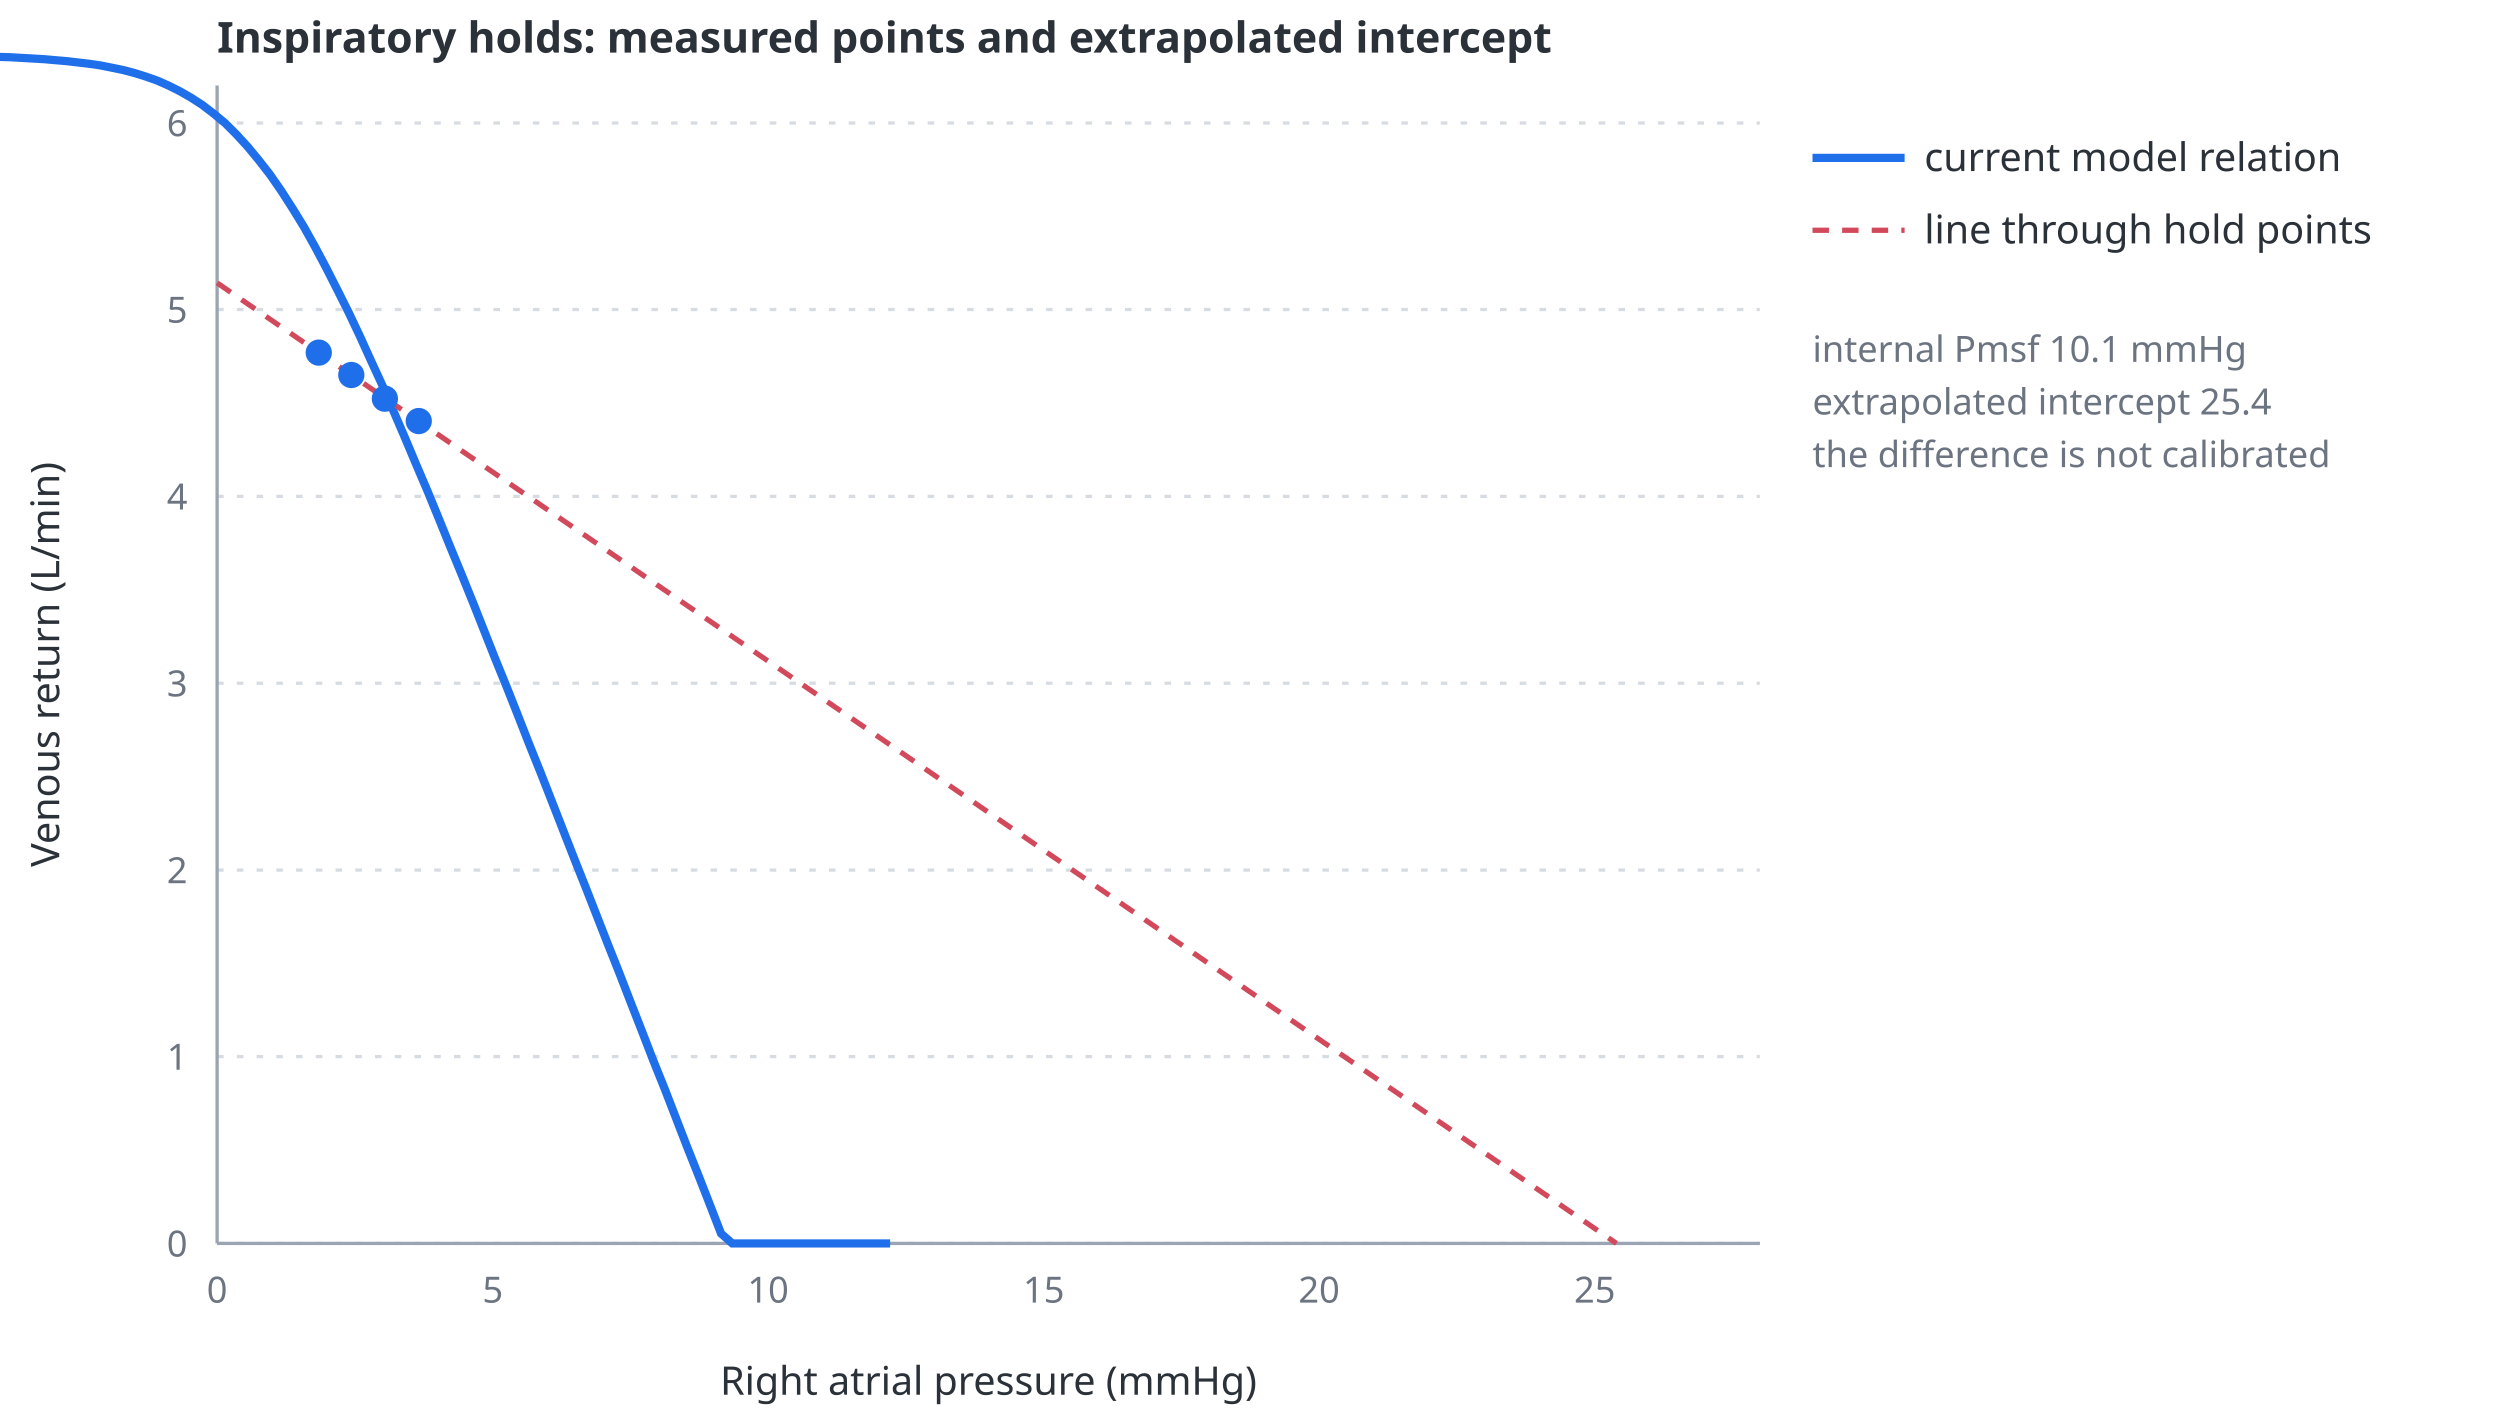
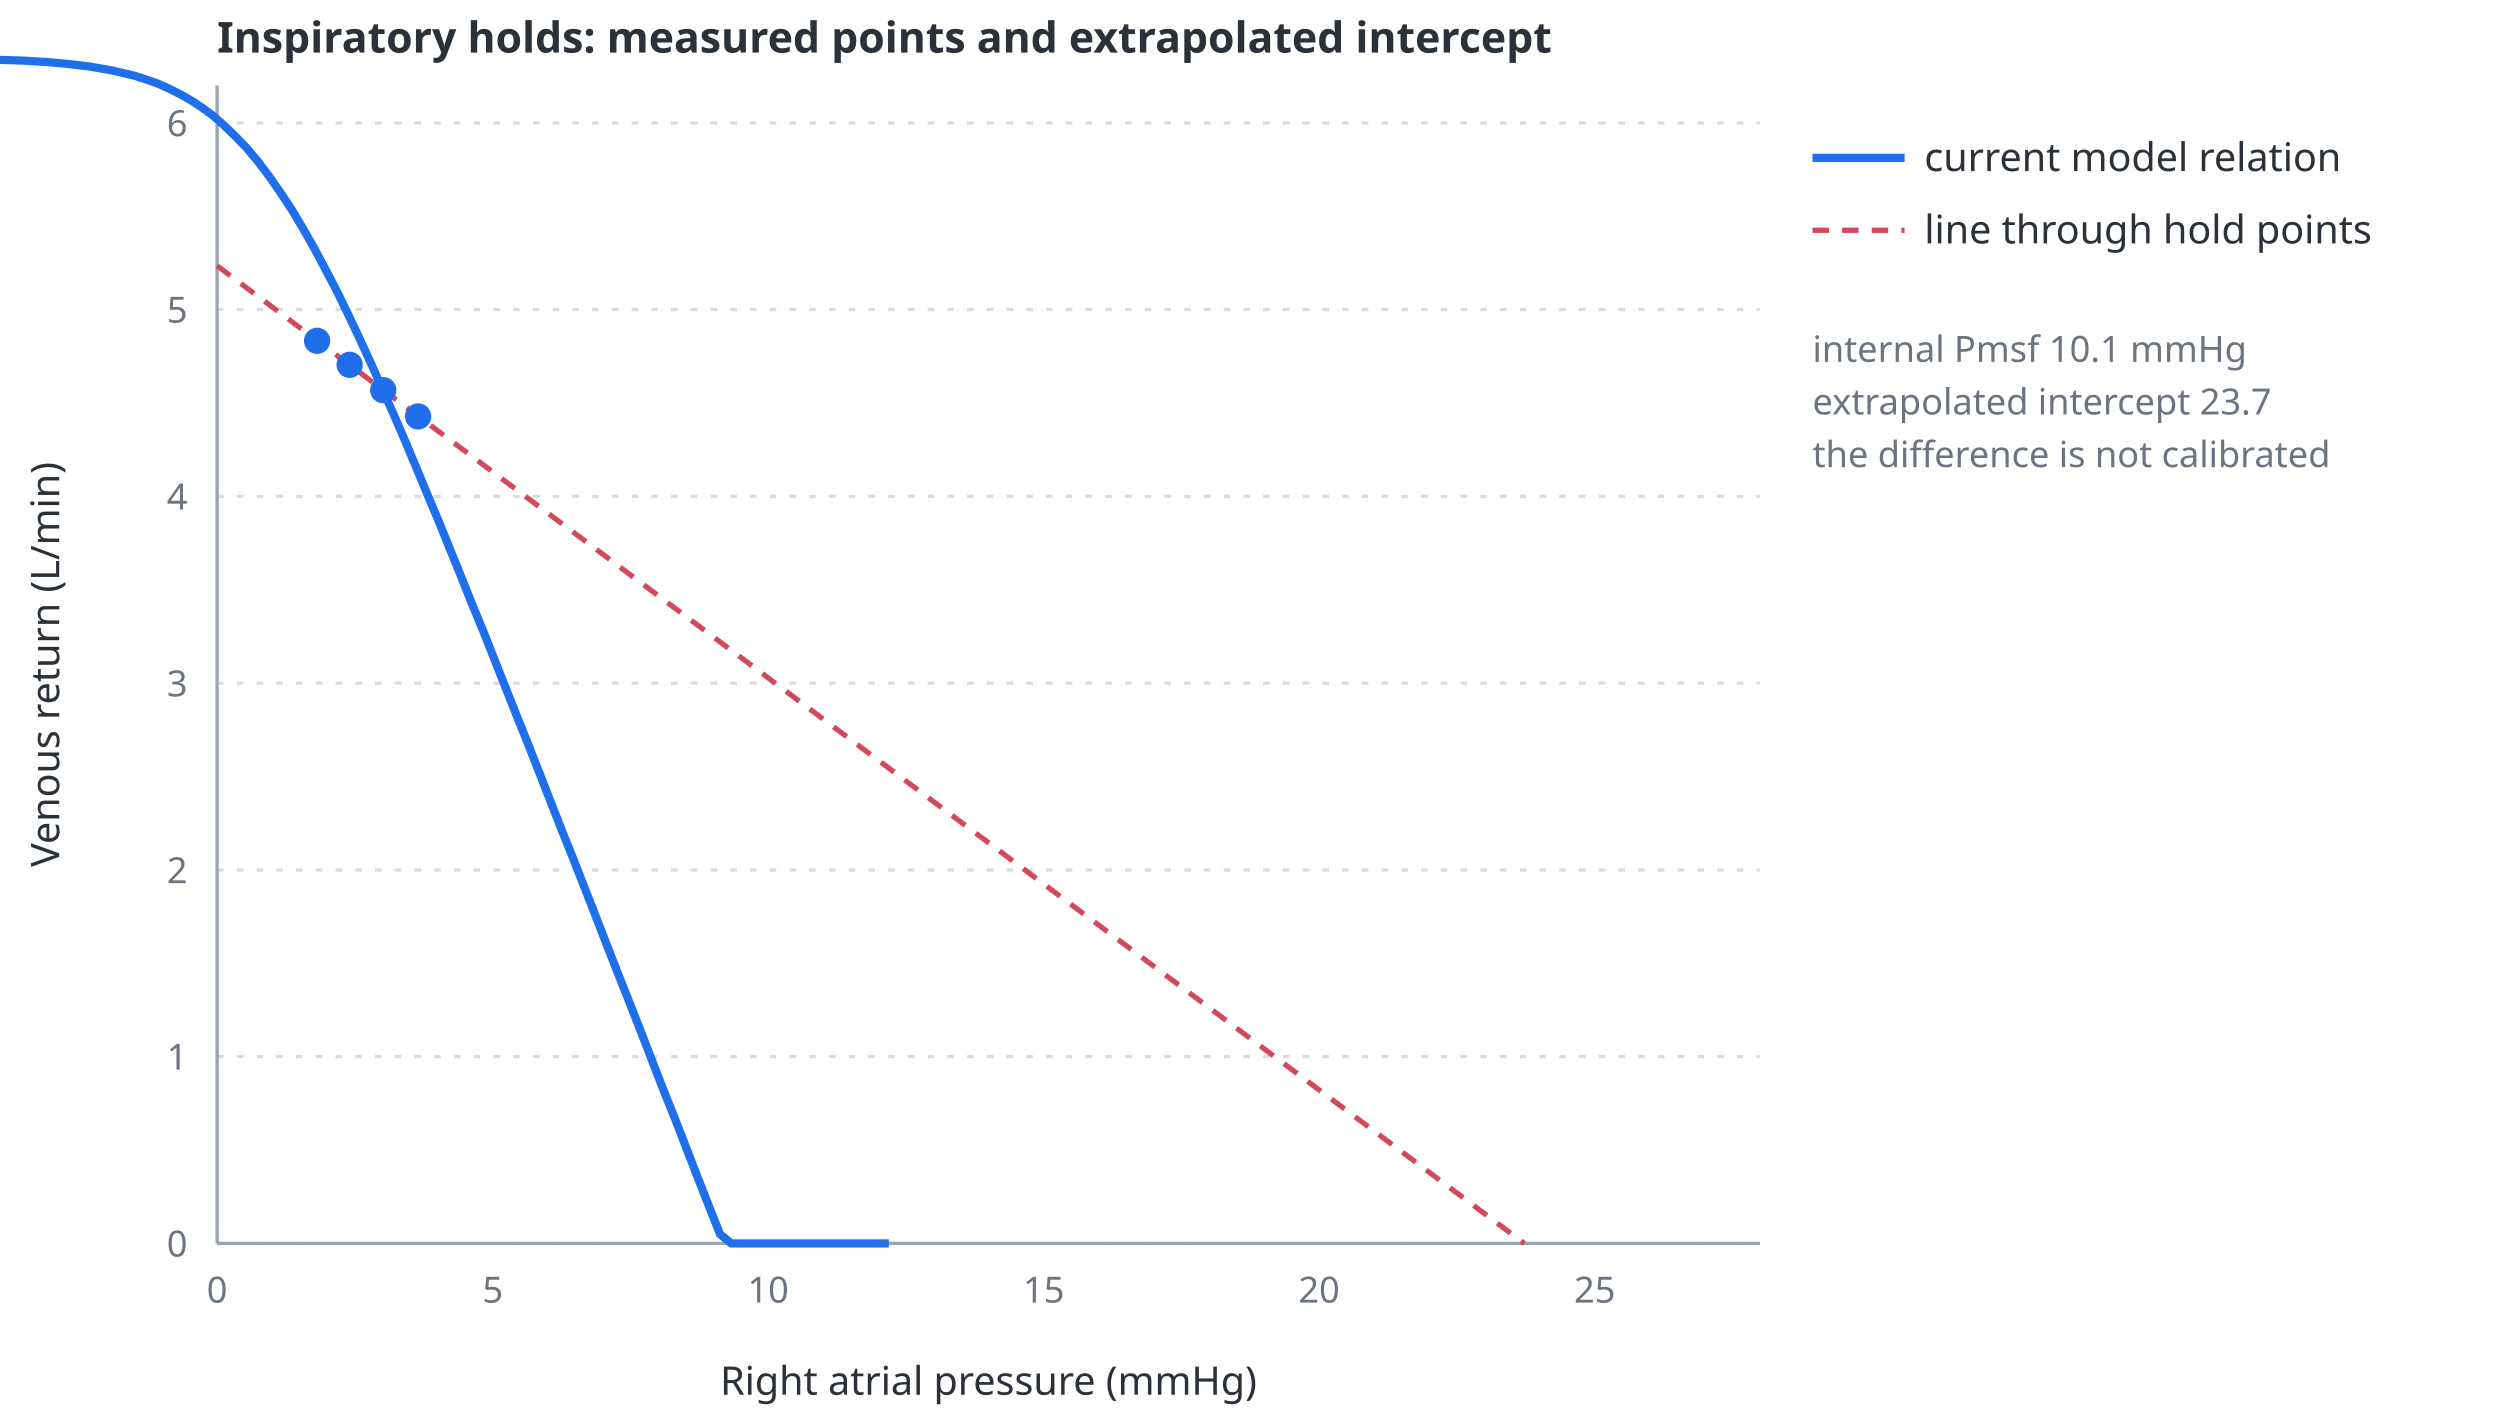
<svg xmlns="http://www.w3.org/2000/svg" viewBox="0 0 760 430" class="arthur-fig" role="img" aria-label="Inspiratory holds: measured points and extrapolated intercept">
  <style>
  svg.arthur-fig .bg { fill: none }
  svg.arthur-fig .axis { stroke: var(--fig-axis, #9aa4b2); stroke-width: 1 }
  svg.arthur-fig .grid { stroke: var(--fig-grid, #d7dce3); stroke-width: 1; stroke-dasharray: 2 4 }
  svg.arthur-fig .tick { fill: var(--fig-muted, #6b7480); font: 11px system-ui, sans-serif }
  svg.arthur-fig .label { fill: var(--fig-text, #2b3138); font: 12px system-ui, sans-serif }
  svg.arthur-fig .title { fill: var(--fig-text, #2b3138); font: 600 13px system-ui, sans-serif }
  svg.arthur-fig .lm { stroke: var(--fig-grid, #d7dce3); stroke-width: 1 }
  svg.arthur-fig .lm-text { fill: var(--fig-muted, #6b7480); font: 600 11px system-ui, sans-serif }
  svg.arthur-fig .total { stroke: var(--fig-total, #1f6feb); stroke-width: 2.5; fill: none }
  svg.arthur-fig .alv { stroke: var(--fig-alv, #d1495b); stroke-width: 1.6; fill: none; stroke-dasharray: 6 3 }
  svg.arthur-fig .extra { stroke: var(--fig-extra, #2a9d8f); stroke-width: 1.6; fill: none; stroke-dasharray: 6 3 }
  svg.arthur-fig .nadir { stroke: var(--fig-total, #1f6feb); stroke-width: 1; stroke-dasharray: 3 3 }
  svg.arthur-fig .dot { fill: var(--fig-total, #1f6feb); stroke: none }
  @media (prefers-color-scheme: dark) {
    svg.arthur-fig .axis { stroke: #5b6472 }
    svg.arthur-fig .grid, svg.arthur-fig .lm { stroke: #363d47 }
    svg.arthur-fig .tick, svg.arthur-fig .lm-text { fill: #8b95a3 }
    svg.arthur-fig .label, svg.arthur-fig .title { fill: #d6dbe2 }
    svg.arthur-fig .total, svg.arthur-fig .nadir { stroke: #58a6ff }
    svg.arthur-fig .dot { fill: #58a6ff }
    svg.arthur-fig .alv { stroke: #f08c9a }
    svg.arthur-fig .extra { stroke: #4fd1c1 }
  }
</style>
  <rect class="bg" width="760" height="430" />
  <text class="title" x="66" y="16">Inspiratory holds: measured points and extrapolated intercept</text>
  <line class="grid" x1="66" y1="378.0" x2="535" y2="378.0" />
  <text class="tick" x="57" y="382.0" text-anchor="end">0</text>
  <line class="grid" x1="66" y1="321.2" x2="535" y2="321.2" />
  <text class="tick" x="57" y="325.2" text-anchor="end">1</text>
  <line class="grid" x1="66" y1="264.5" x2="535" y2="264.5" />
  <text class="tick" x="57" y="268.5" text-anchor="end">2</text>
  <line class="grid" x1="66" y1="207.7" x2="535" y2="207.7" />
  <text class="tick" x="57" y="211.7" text-anchor="end">3</text>
  <line class="grid" x1="66" y1="150.9" x2="535" y2="150.9" />
  <text class="tick" x="57" y="154.9" text-anchor="end">4</text>
  <line class="grid" x1="66" y1="94.1" x2="535" y2="94.1" />
  <text class="tick" x="57" y="98.1" text-anchor="end">5</text>
  <line class="grid" x1="66" y1="37.4" x2="535" y2="37.4" />
  <text class="tick" x="57" y="41.4" text-anchor="end">6</text>
  <text class="tick" x="66.0" y="396" text-anchor="middle">0</text>
  <text class="tick" x="149.8" y="396" text-anchor="middle">5</text>
  <text class="tick" x="233.5" y="396" text-anchor="middle">10</text>
  <text class="tick" x="317.3" y="396" text-anchor="middle">15</text>
  <text class="tick" x="401.0" y="396" text-anchor="middle">20</text>
  <text class="tick" x="484.8" y="396" text-anchor="middle">25</text>
  <line class="axis" x1="66" y1="26" x2="66" y2="378" />
  <line class="axis" x1="66" y1="378.0" x2="535" y2="378.0" />
-   <path class="total" style="stroke-dasharray:none" d="M-34.5 16.8 L-31.1 16.8 L-27.6 16.8 L-24.2 16.9 L-20.8 16.9 L-17.4 16.9 L-13.9 17.0 L-10.5 17.0 L-7.1 17.1 L-3.6 17.2 L-0.2 17.3 L3.2 17.4 L6.6 17.6 L10.1 17.8 L13.5 18.0 L16.9 18.3 L20.4 18.6 L23.8 19.0 L27.2 19.4 L30.6 19.9 L34.1 20.6 L37.5 21.3 L40.9 22.2 L44.4 23.3 L47.8 24.5 L51.2 26.0 L54.6 27.7 L58.1 29.7 L61.5 31.9 L64.9 34.5 L68.4 37.4 L71.8 40.8 L75.2 44.5 L78.6 48.6 L82.1 53.1 L85.5 58.0 L88.9 63.3 L92.4 69.0 L95.8 75.1 L99.2 81.5 L102.6 88.2 L106.1 95.2 L109.5 102.4 L112.9 109.9 L116.4 117.5 L119.8 125.4 L123.2 133.3 L126.6 141.4 L130.1 149.6 L133.5 157.9 L136.9 166.3 L140.4 174.8 L143.8 183.2 L147.2 191.8 L150.6 200.4 L154.1 209.0 L157.5 217.6 L160.9 226.3 L164.4 235.0 L167.8 243.7 L171.2 252.4 L174.6 261.1 L178.1 269.9 L181.5 278.6 L184.9 287.3 L188.4 296.1 L191.8 304.9 L195.2 313.6 L198.6 322.4 L202.1 331.1 L205.5 339.9 L208.9 348.7 L212.4 357.5 L215.8 366.2 L219.2 375.0 L222.6 378.0 L226.1 378.0 L229.5 378.0 L232.9 378.0 L236.4 378.0 L239.8 378.0 L243.2 378.0 L246.6 378.0 L250.1 378.0 L253.5 378.0 L256.9 378.0 L260.4 378.0 L263.8 378.0 L267.2 378.0 L270.6 378.0" />
-   <path class="alv" style="stroke-dasharray:5 4" d="M66.0 86.0 L491.4 378.0" />
-   <circle class="dot" cx="96.9" cy="107.2" r="4" />
-   <circle class="dot" cx="106.8" cy="114.0" r="4" />
-   <circle class="dot" cx="117.0" cy="121.2" r="4" />
-   <circle class="dot" cx="127.3" cy="128.0" r="4" />
+   <path class="total" style="stroke-dasharray:none" d="M-34.5 17.6 L-31.1 17.6 L-27.7 17.7 L-24.2 17.7 L-20.8 17.7 L-17.4 17.8 L-14.0 17.8 L-10.5 17.9 L-7.1 18.0 L-3.7 18.0 L-0.3 18.2 L3.2 18.3 L6.6 18.4 L10.0 18.6 L13.4 18.8 L16.9 19.1 L20.3 19.4 L23.7 19.8 L27.1 20.2 L30.6 20.8 L34.0 21.4 L37.4 22.2 L40.8 23.0 L44.2 24.1 L47.7 25.3 L51.1 26.8 L54.5 28.5 L57.9 30.4 L61.4 32.7 L64.8 35.2 L68.2 38.2 L71.6 41.5 L75.1 45.1 L78.5 49.2 L81.9 53.7 L85.3 58.6 L88.8 63.9 L92.2 69.6 L95.6 75.6 L99.0 82.0 L102.5 88.7 L105.9 95.7 L109.3 102.9 L112.7 110.3 L116.1 118.0 L119.6 125.8 L123.0 133.7 L126.4 141.8 L129.8 150.0 L133.3 158.3 L136.7 166.7 L140.1 175.1 L143.5 183.6 L147.0 192.1 L150.4 200.7 L153.8 209.3 L157.2 217.9 L160.7 226.6 L164.1 235.3 L167.5 244.0 L170.9 252.7 L174.4 261.4 L177.8 270.1 L181.2 278.8 L184.6 287.6 L188.0 296.3 L191.5 305.1 L194.9 313.8 L198.3 322.6 L201.7 331.4 L205.2 340.1 L208.6 348.9 L212.0 357.7 L215.4 366.4 L218.9 375.2 L222.3 378.0 L225.7 378.0 L229.1 378.0 L232.6 378.0 L236.0 378.0 L239.4 378.0 L242.8 378.0 L246.3 378.0 L249.7 378.0 L253.1 378.0 L256.5 378.0 L260.0 378.0 L263.4 378.0 L266.8 378.0 L270.2 378.0" />
+   <path class="alv" style="stroke-dasharray:5 4" d="M66.0 80.8 L463.4 378.0" />
+   <circle class="dot" cx="96.4" cy="103.6" r="4" />
+   <circle class="dot" cx="106.3" cy="110.9" r="4" />
+   <circle class="dot" cx="116.5" cy="118.6" r="4" />
+   <circle class="dot" cx="127.1" cy="126.6" r="4" />
  <text class="label" transform="translate(18 202) rotate(-90)" text-anchor="middle">Venous return (L/min)</text>
  <text class="label" x="300.5" y="424" text-anchor="middle">Right atrial pressure (mmHg)</text>
  <line class="total" style="stroke-dasharray:none" x1="551" y1="48" x2="579" y2="48" />
  <text class="label" x="585" y="52">current model relation</text>
  <line class="alv" style="stroke-dasharray:5 4" x1="551" y1="70" x2="579" y2="70" />
  <text class="label" x="585" y="74">line through hold points</text>
  <text class="tick" x="551" y="110">internal Pmsf 10.1 mmHg</text>
-   <text class="tick" x="551" y="126">extrapolated intercept 25.4</text>
+   <text class="tick" x="551" y="126">extrapolated intercept 23.7</text>
  <text class="tick" x="551" y="142">the difference is not calibrated</text>
</svg>
